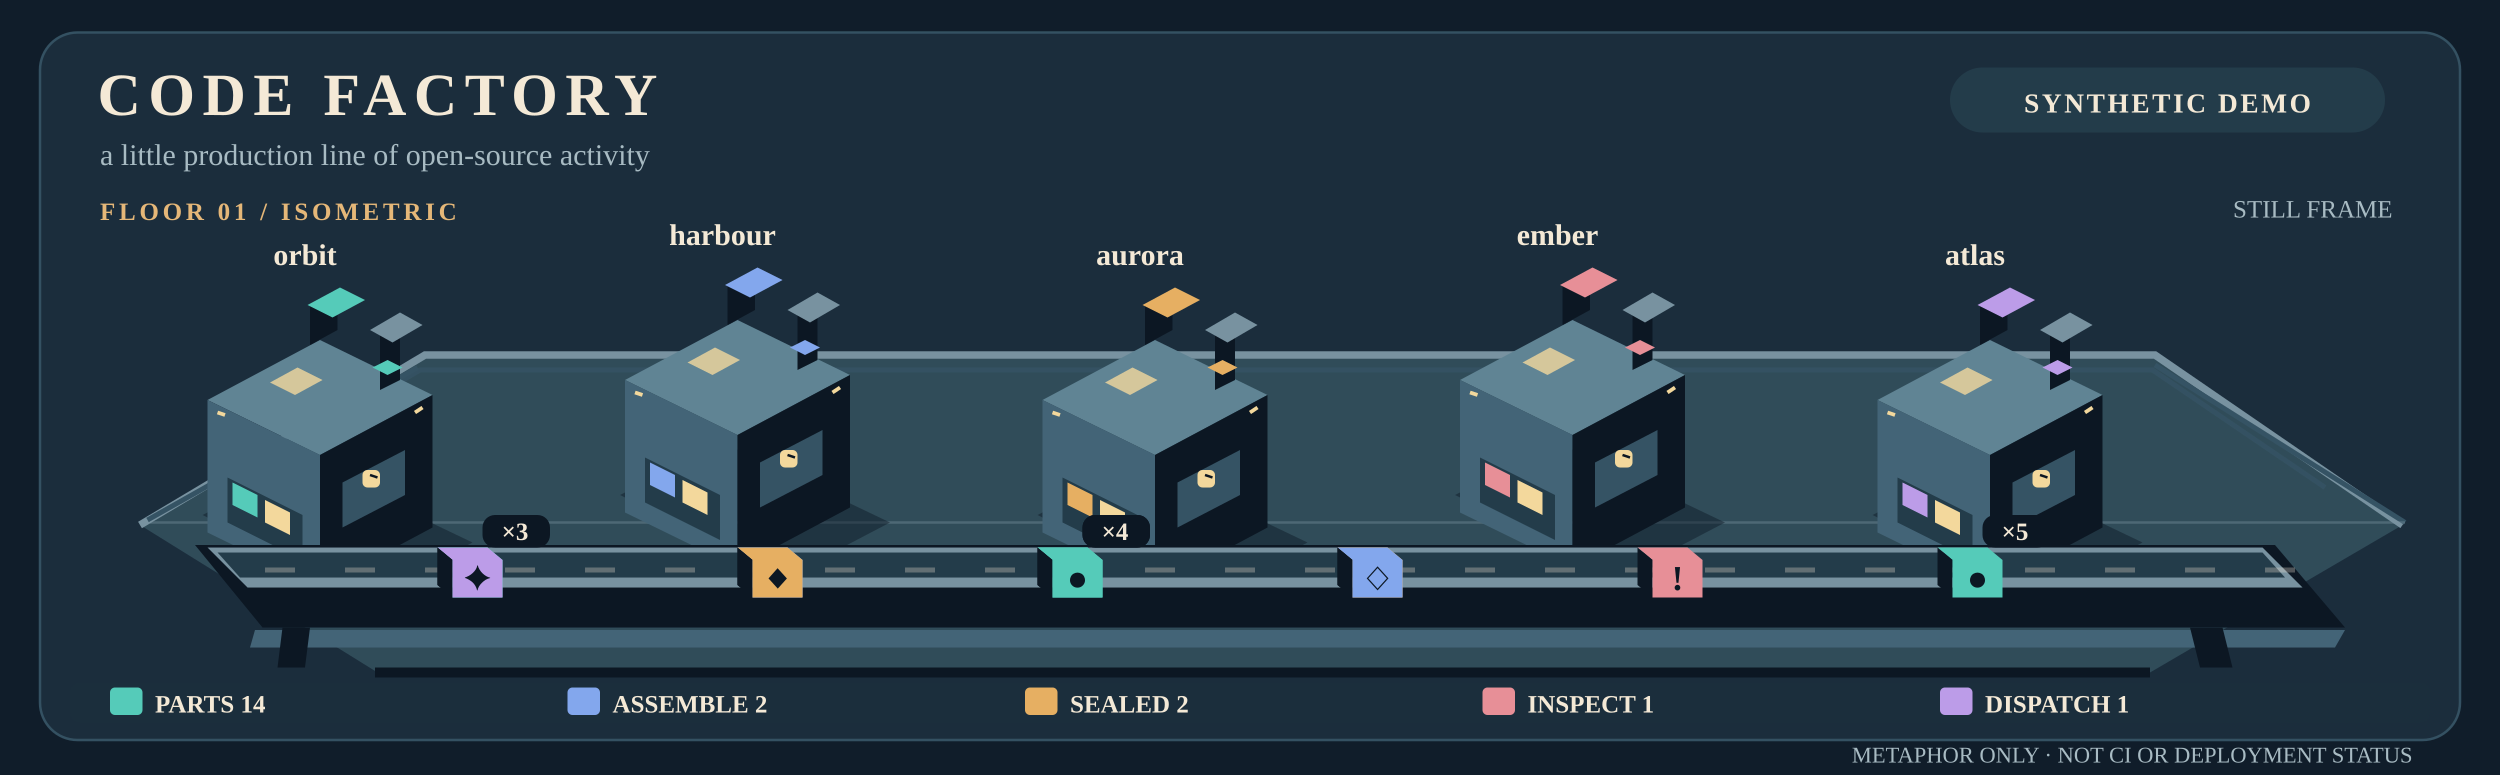
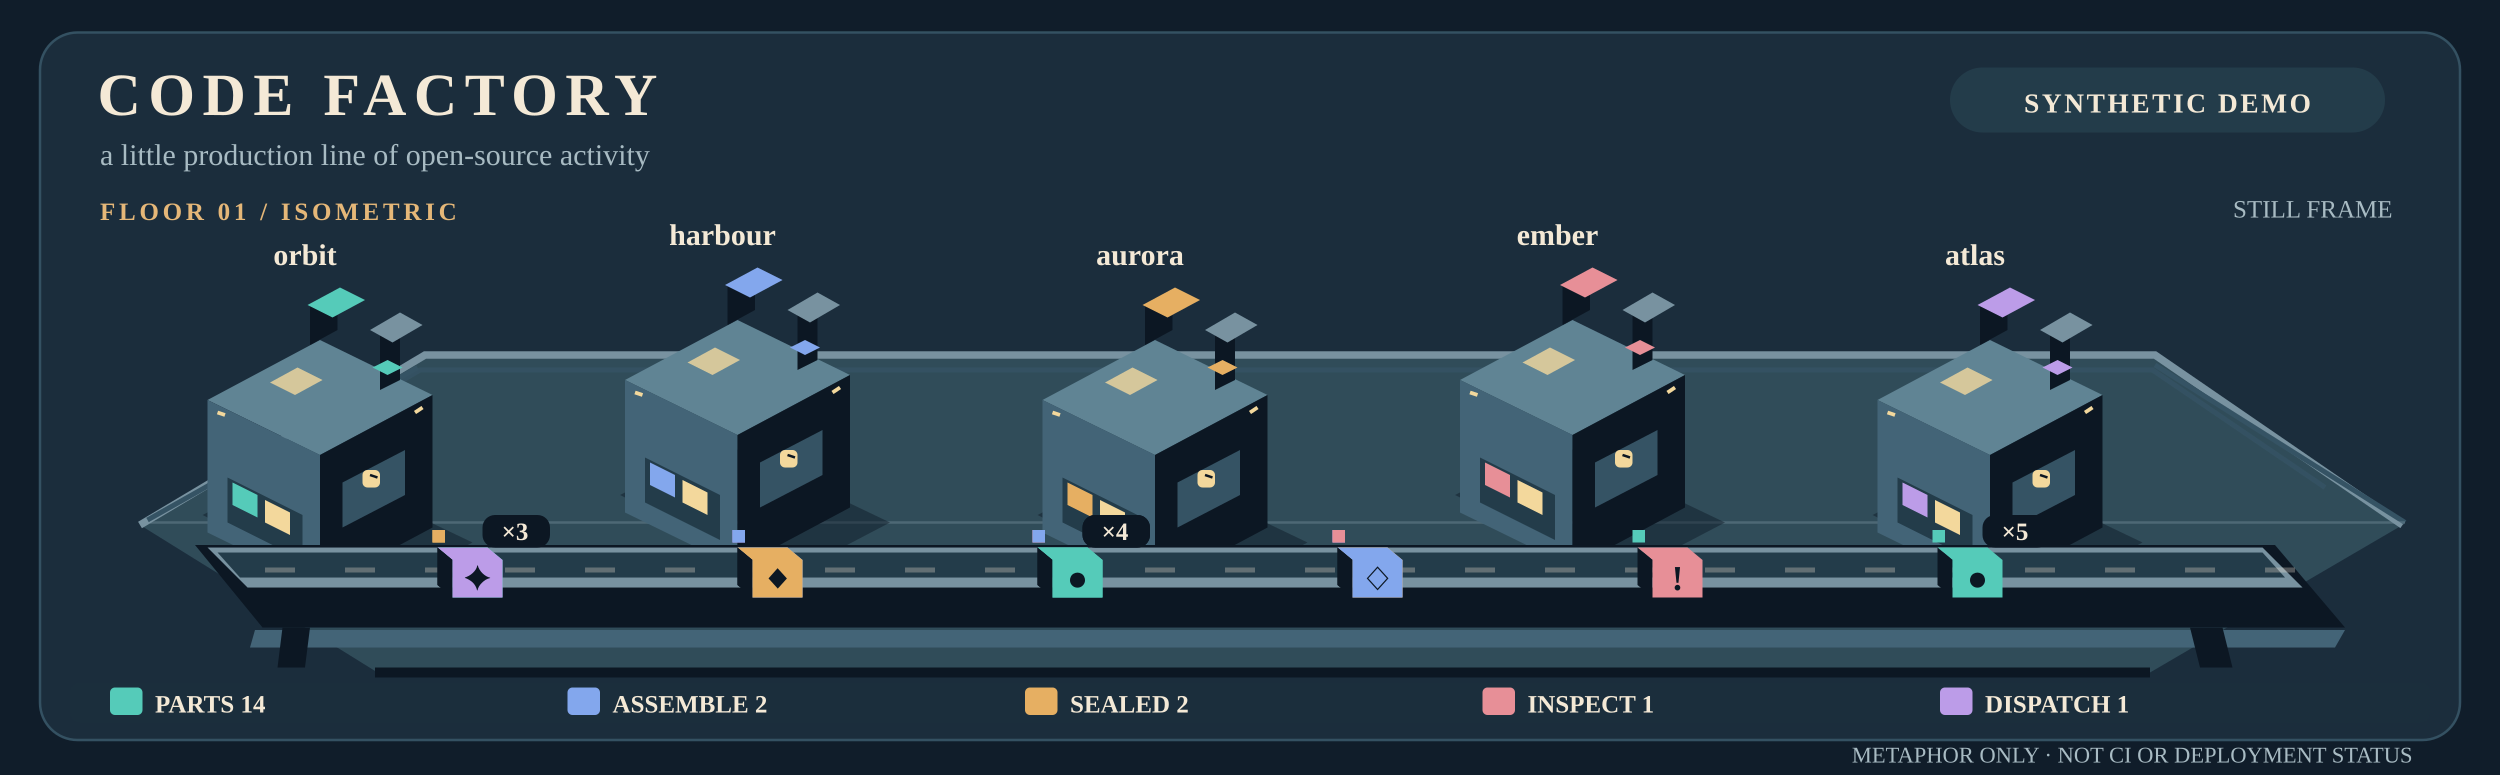
<svg xmlns="http://www.w3.org/2000/svg" width="1000" height="310" viewBox="0 0 1000 310" role="img" aria-labelledby="factory-title factory-desc">
  <defs>
    <pattern id="bolts" width="28" height="16" patternUnits="userSpaceOnUse">
      <path d="M0 14h6" stroke="#7892a0" opacity=".45" stroke-width="2" />
    </pattern>
    <clipPath id="belt-clip">
      <rect x="80" y="208" width="838" height="54" />
    </clipPath>
  </defs>
  <rect x="0" y="0" width="1000" height="310" rx="0" fill="#101d2a" />
  <rect x="16" y="13" width="968" height="283" rx="15" fill="#1b2e3c" stroke="#355364" stroke-width="1" opacity=".96" />
  <text x="39" y="46" font-size="24" fill="#f4e9d6" font-weight="900" letter-spacing="3">CODE FACTORY</text>
  <text x="40" y="66" font-size="12" fill="#a8bbc3">a little production line of open-source activity</text>
  <rect x="780" y="27" width="174" height="26" rx="13" fill="#233c4a" />
  <text x="867" y="45" font-size="11" fill="#f4e9d6" text-anchor="middle" font-weight="bold" letter-spacing="1">SYNTHETIC DEMO</text>
  <text x="40" y="88" font-size="10" fill="#e5b778" font-weight="bold" letter-spacing="1.5">FLOOR 01 / ISOMETRIC</text>
  <text x="957" y="87" font-size="10" fill="#a8bbc3" text-anchor="end">STILL FRAME</text>
  <path d="M56 210 L170 142 862 142 961 210 860 269 151 269 Z" fill="#304c59" />
  <path d="M56 210 L170 142 862 142 961 210" fill="none" stroke="#7892a0" stroke-width="3" />
  <path d="M150 269 L860 269" fill="none" stroke="#0c1723" stroke-width="4" />
  <path d="M88 195 l80 -47 693 0 69 47" fill="none" stroke="#355364" stroke-width="2" opacity=".8" />
  <path d="M59 208 L167 147 M962 209 L862 146" fill="none" stroke="#355364" stroke-width="2" />
  <path d="M60 209 L962 209" fill="none" stroke="#7892a0" stroke-width="1" opacity=".4" />
  <path d="M81 206 l41 -21 67 32 -42 22 z" fill="#0c1723" opacity=".45" />
  <path d="M83 160 l45 -24 45 22 -45 24 z" fill="#608494" />
  <path d="M83 160 l45 22 v53 l-45 -22 z" fill="#436477" />
  <path d="M128 182 l45 -24 v53 l-45 24 z" fill="#0c1723" />
  <path d="M91 191 l30 15 v18 l-30 -15 z" fill="#233c4a" />
  <path d="M137 193 l25 -13 v18 l-25 13 z" fill="#355364" />
  <path d="M93 193 l10 5 v9 l-10 -5 z" fill="#55cbb9" />
  <path d="M106 200 l10 5 v9 l-10 -5 z" fill="#f3d89c" />
  <path d="M124 138 l11 -6 v-16 l-11 6 z" fill="#0c1723" />
  <path d="M123 122 l13 -7 10 5 -13 7 z" fill="#55cbb9" />
  <path d="M152 156 l8 -4 v-23 l-8 4 z" fill="#0c1723" />
  <path d="M148 132 l12 -7 9 5 -12 7 z" fill="#7892a0" />
  <text x="122" y="106" font-size="12" fill="#f4e9d6" text-anchor="middle" font-weight="bold">orbit</text>
  <rect x="145" y="188" width="7" height="7" rx="2" fill="#f3d89c" />
  <path d="M148 190 l3 1" fill="none" stroke="#0c1723" stroke-width="1" />
  <path d="M87 165 l3 1 M166 165 l3 -2" fill="none" stroke="#f3d89c" stroke-width="1.5" />
  <path d="M149 147 l6 -3 6 3 -6 3z" fill="#55cbb9" />
  <path d="M108 153 l11 -6 10 5 -11 6z" fill="#f3d89c" opacity=".8" />
  <path d="M248 198 l41 -21 67 32 -42 22 z" fill="#0c1723" opacity=".45" />
  <path d="M250 152 l45 -24 45 22 -45 24 z" fill="#608494" />
  <path d="M250 152 l45 22 v53 l-45 -22 z" fill="#436477" />
  <path d="M295 174 l45 -24 v53 l-45 24 z" fill="#0c1723" />
  <path d="M258 183 l30 15 v18 l-30 -15 z" fill="#233c4a" />
  <path d="M304 185 l25 -13 v18 l-25 13 z" fill="#355364" />
  <path d="M260 185 l10 5 v9 l-10 -5 z" fill="#83a7ed" />
  <path d="M273 192 l10 5 v9 l-10 -5 z" fill="#f3d89c" />
  <path d="M291 130 l11 -6 v-16 l-11 6 z" fill="#0c1723" />
  <path d="M290 114 l13 -7 10 5 -13 7 z" fill="#83a7ed" />
  <path d="M319 148 l8 -4 v-23 l-8 4 z" fill="#0c1723" />
  <path d="M315 124 l12 -7 9 5 -12 7 z" fill="#7892a0" />
  <text x="289" y="98" font-size="12" fill="#f4e9d6" text-anchor="middle" font-weight="bold">harbour</text>
  <rect x="312" y="180" width="7" height="7" rx="2" fill="#f3d89c" />
  <path d="M315 182 l3 1" fill="none" stroke="#0c1723" stroke-width="1" />
  <path d="M254 157 l3 1 M333 157 l3 -2" fill="none" stroke="#f3d89c" stroke-width="1.5" />
  <path d="M316 139 l6 -3 6 3 -6 3z" fill="#83a7ed" />
  <path d="M275 145 l11 -6 10 5 -11 6z" fill="#f3d89c" opacity=".8" />
  <path d="M415 206 l41 -21 67 32 -42 22 z" fill="#0c1723" opacity=".45" />
  <path d="M417 160 l45 -24 45 22 -45 24 z" fill="#608494" />
  <path d="M417 160 l45 22 v53 l-45 -22 z" fill="#436477" />
  <path d="M462 182 l45 -24 v53 l-45 24 z" fill="#0c1723" />
  <path d="M425 191 l30 15 v18 l-30 -15 z" fill="#233c4a" />
  <path d="M471 193 l25 -13 v18 l-25 13 z" fill="#355364" />
  <path d="M427 193 l10 5 v9 l-10 -5 z" fill="#e6af62" />
  <path d="M440 200 l10 5 v9 l-10 -5 z" fill="#f3d89c" />
  <path d="M458 138 l11 -6 v-16 l-11 6 z" fill="#0c1723" />
  <path d="M457 122 l13 -7 10 5 -13 7 z" fill="#e6af62" />
  <path d="M486 156 l8 -4 v-23 l-8 4 z" fill="#0c1723" />
  <path d="M482 132 l12 -7 9 5 -12 7 z" fill="#7892a0" />
  <text x="456" y="106" font-size="12" fill="#f4e9d6" text-anchor="middle" font-weight="bold">aurora</text>
  <rect x="479" y="188" width="7" height="7" rx="2" fill="#f3d89c" />
  <path d="M482 190 l3 1" fill="none" stroke="#0c1723" stroke-width="1" />
  <path d="M421 165 l3 1 M500 165 l3 -2" fill="none" stroke="#f3d89c" stroke-width="1.5" />
  <path d="M483 147 l6 -3 6 3 -6 3z" fill="#e6af62" />
  <path d="M442 153 l11 -6 10 5 -11 6z" fill="#f3d89c" opacity=".8" />
  <path d="M582 198 l41 -21 67 32 -42 22 z" fill="#0c1723" opacity=".45" />
  <path d="M584 152 l45 -24 45 22 -45 24 z" fill="#608494" />
  <path d="M584 152 l45 22 v53 l-45 -22 z" fill="#436477" />
  <path d="M629 174 l45 -24 v53 l-45 24 z" fill="#0c1723" />
  <path d="M592 183 l30 15 v18 l-30 -15 z" fill="#233c4a" />
  <path d="M638 185 l25 -13 v18 l-25 13 z" fill="#355364" />
  <path d="M594 185 l10 5 v9 l-10 -5 z" fill="#e78f97" />
  <path d="M607 192 l10 5 v9 l-10 -5 z" fill="#f3d89c" />
  <path d="M625 130 l11 -6 v-16 l-11 6 z" fill="#0c1723" />
  <path d="M624 114 l13 -7 10 5 -13 7 z" fill="#e78f97" />
  <path d="M653 148 l8 -4 v-23 l-8 4 z" fill="#0c1723" />
  <path d="M649 124 l12 -7 9 5 -12 7 z" fill="#7892a0" />
  <text x="623" y="98" font-size="12" fill="#f4e9d6" text-anchor="middle" font-weight="bold">ember</text>
  <rect x="646" y="180" width="7" height="7" rx="2" fill="#f3d89c" />
  <path d="M649 182 l3 1" fill="none" stroke="#0c1723" stroke-width="1" />
  <path d="M588 157 l3 1 M667 157 l3 -2" fill="none" stroke="#f3d89c" stroke-width="1.5" />
  <path d="M650 139 l6 -3 6 3 -6 3z" fill="#e78f97" />
  <path d="M609 145 l11 -6 10 5 -11 6z" fill="#f3d89c" opacity=".8" />
  <path d="M749 206 l41 -21 67 32 -42 22 z" fill="#0c1723" opacity=".45" />
  <path d="M751 160 l45 -24 45 22 -45 24 z" fill="#608494" />
  <path d="M751 160 l45 22 v53 l-45 -22 z" fill="#436477" />
  <path d="M796 182 l45 -24 v53 l-45 24 z" fill="#0c1723" />
  <path d="M759 191 l30 15 v18 l-30 -15 z" fill="#233c4a" />
  <path d="M805 193 l25 -13 v18 l-25 13 z" fill="#355364" />
  <path d="M761 193 l10 5 v9 l-10 -5 z" fill="#bc9ce8" />
  <path d="M774 200 l10 5 v9 l-10 -5 z" fill="#f3d89c" />
  <path d="M792 138 l11 -6 v-16 l-11 6 z" fill="#0c1723" />
  <path d="M791 122 l13 -7 10 5 -13 7 z" fill="#bc9ce8" />
  <path d="M820 156 l8 -4 v-23 l-8 4 z" fill="#0c1723" />
  <path d="M816 132 l12 -7 9 5 -12 7 z" fill="#7892a0" />
  <text x="790" y="106" font-size="12" fill="#f4e9d6" text-anchor="middle" font-weight="bold">atlas</text>
  <rect x="813" y="188" width="7" height="7" rx="2" fill="#f3d89c" />
  <path d="M816 190 l3 1" fill="none" stroke="#0c1723" stroke-width="1" />
  <path d="M755 165 l3 1 M834 165 l3 -2" fill="none" stroke="#f3d89c" stroke-width="1.5" />
  <path d="M817 147 l6 -3 6 3 -6 3z" fill="#bc9ce8" />
  <path d="M776 153 l11 -6 10 5 -11 6z" fill="#f3d89c" opacity=".8" />
  <path d="M78 218 L910 218 938 251 105 251 Z" fill="#0c1723" />
  <path d="M83 219 L905 219 921 235 99 235 Z" fill="#7892a0" />
  <path d="M87 221 L905 221 914 231 96 231 Z" fill="#233c4a" />
  <path d="M102 252 L938 252 934 259 100 259 Z" fill="#436477" />
  <path d="M113 251 l11 0 -2 16 -11 0z M876 251 l13 0 4 16 -13 0z" fill="#0c1723" />
  <path d="M106 228 l12 0" fill="none" stroke="#f4e9d6" stroke-width="2" opacity=".30" />
  <path d="M138 228 l12 0" fill="none" stroke="#f4e9d6" stroke-width="2" opacity=".30" />
  <path d="M170 228 l12 0" fill="none" stroke="#f4e9d6" stroke-width="2" opacity=".30" />
  <path d="M202 228 l12 0" fill="none" stroke="#f4e9d6" stroke-width="2" opacity=".30" />
  <path d="M234 228 l12 0" fill="none" stroke="#f4e9d6" stroke-width="2" opacity=".30" />
  <path d="M266 228 l12 0" fill="none" stroke="#f4e9d6" stroke-width="2" opacity=".30" />
  <path d="M298 228 l12 0" fill="none" stroke="#f4e9d6" stroke-width="2" opacity=".30" />
  <path d="M330 228 l12 0" fill="none" stroke="#f4e9d6" stroke-width="2" opacity=".30" />
  <path d="M362 228 l12 0" fill="none" stroke="#f4e9d6" stroke-width="2" opacity=".30" />
  <path d="M394 228 l12 0" fill="none" stroke="#f4e9d6" stroke-width="2" opacity=".30" />
  <path d="M426 228 l12 0" fill="none" stroke="#f4e9d6" stroke-width="2" opacity=".30" />
  <path d="M458 228 l12 0" fill="none" stroke="#f4e9d6" stroke-width="2" opacity=".30" />
  <path d="M490 228 l12 0" fill="none" stroke="#f4e9d6" stroke-width="2" opacity=".30" />
  <path d="M522 228 l12 0" fill="none" stroke="#f4e9d6" stroke-width="2" opacity=".30" />
  <path d="M554 228 l12 0" fill="none" stroke="#f4e9d6" stroke-width="2" opacity=".30" />
  <path d="M586 228 l12 0" fill="none" stroke="#f4e9d6" stroke-width="2" opacity=".30" />
  <path d="M618 228 l12 0" fill="none" stroke="#f4e9d6" stroke-width="2" opacity=".30" />
  <path d="M650 228 l12 0" fill="none" stroke="#f4e9d6" stroke-width="2" opacity=".30" />
  <path d="M682 228 l12 0" fill="none" stroke="#f4e9d6" stroke-width="2" opacity=".30" />
  <path d="M714 228 l12 0" fill="none" stroke="#f4e9d6" stroke-width="2" opacity=".30" />
  <path d="M746 228 l12 0" fill="none" stroke="#f4e9d6" stroke-width="2" opacity=".30" />
  <path d="M778 228 l12 0" fill="none" stroke="#f4e9d6" stroke-width="2" opacity=".30" />
  <path d="M810 228 l12 0" fill="none" stroke="#f4e9d6" stroke-width="2" opacity=".30" />
  <path d="M842 228 l12 0" fill="none" stroke="#f4e9d6" stroke-width="2" opacity=".30" />
  <path d="M874 228 l12 0" fill="none" stroke="#f4e9d6" stroke-width="2" opacity=".30" />
  <path d="M906 228 l12 0" fill="none" stroke="#f4e9d6" stroke-width="2" opacity=".30" />
  <g transform="translate(185 227)">
    <path d="M-10 -8 l20 0 6 5 -20 0z" fill="#55cbb9" />
    <path d="M-10 -8 l6 5 v15 l-6 -5z" fill="#0c1723" />
    <path d="M-4 -3 l20 0 v15 l-20 0z" fill="#55cbb9" />
    <text x="6" y="9" font-size="14" fill="#0c1723" text-anchor="middle" font-weight="900">●</text>
+     <rect x="-12" y="-15" width="5" height="5" rx="0" fill="#e6af62" />
    <rect x="8" y="-21" width="27" height="13" rx="5" fill="#0c1723" />
    <text x="21" y="-11" font-size="10" fill="#f4e9d6" text-anchor="middle" font-weight="bold">×3</text>
  </g>
  <g transform="translate(305 227)">
    <path d="M-10 -8 l20 0 6 5 -20 0z" fill="#83a7ed" />
    <path d="M-10 -8 l6 5 v15 l-6 -5z" fill="#0c1723" />
    <path d="M-4 -3 l20 0 v15 l-20 0z" fill="#83a7ed" />
    <text x="6" y="9" font-size="14" fill="#0c1723" text-anchor="middle" font-weight="900">◇</text>
+     <rect x="-12" y="-15" width="5" height="5" rx="0" fill="#bc9ce8" />
  </g>
  <g transform="translate(425 227)">
    <path d="M-10 -8 l20 0 6 5 -20 0z" fill="#55cbb9" />
    <path d="M-10 -8 l6 5 v15 l-6 -5z" fill="#0c1723" />
    <path d="M-4 -3 l20 0 v15 l-20 0z" fill="#55cbb9" />
    <text x="6" y="9" font-size="14" fill="#0c1723" text-anchor="middle" font-weight="900">●</text>
+     <rect x="-12" y="-15" width="5" height="5" rx="0" fill="#e78f97" />
    <rect x="8" y="-21" width="27" height="13" rx="5" fill="#0c1723" />
    <text x="21" y="-11" font-size="10" fill="#f4e9d6" text-anchor="middle" font-weight="bold">×2</text>
  </g>
  <g transform="translate(545 227)">
    <path d="M-10 -8 l20 0 6 5 -20 0z" fill="#e6af62" />
    <path d="M-10 -8 l6 5 v15 l-6 -5z" fill="#0c1723" />
    <path d="M-4 -3 l20 0 v15 l-20 0z" fill="#e6af62" />
    <text x="6" y="9" font-size="14" fill="#0c1723" text-anchor="middle" font-weight="900">◆</text>
+     <rect x="-12" y="-15" width="5" height="5" rx="0" fill="#bc9ce8" />
  </g>
  <g transform="translate(665 227)">
    <path d="M-10 -8 l20 0 6 5 -20 0z" fill="#e78f97" />
    <path d="M-10 -8 l6 5 v15 l-6 -5z" fill="#0c1723" />
    <path d="M-4 -3 l20 0 v15 l-20 0z" fill="#e78f97" />
    <text x="6" y="9" font-size="14" fill="#0c1723" text-anchor="middle" font-weight="900">!</text>
+     <rect x="-12" y="-15" width="5" height="5" rx="0" fill="#55cbb9" />
  </g>
  <g transform="translate(785 227)">
    <path d="M-10 -8 l20 0 6 5 -20 0z" fill="#55cbb9" />
    <path d="M-10 -8 l6 5 v15 l-6 -5z" fill="#0c1723" />
    <path d="M-4 -3 l20 0 v15 l-20 0z" fill="#55cbb9" />
    <text x="6" y="9" font-size="14" fill="#0c1723" text-anchor="middle" font-weight="900">●</text>
+     <rect x="-12" y="-15" width="5" height="5" rx="0" fill="#55cbb9" />
    <rect x="8" y="-21" width="27" height="13" rx="5" fill="#0c1723" />
    <text x="21" y="-11" font-size="10" fill="#f4e9d6" text-anchor="middle" font-weight="bold">×5</text>
  </g>
  <g transform="translate(185 227)">
    <path d="M-10 -8 l20 0 6 5 -20 0z" fill="#bc9ce8" />
    <path d="M-10 -8 l6 5 v15 l-6 -5z" fill="#0c1723" />
    <path d="M-4 -3 l20 0 v15 l-20 0z" fill="#bc9ce8" />
    <text x="6" y="9" font-size="14" fill="#0c1723" text-anchor="middle" font-weight="900">✦</text>
+     <rect x="-12" y="-15" width="5" height="5" rx="0" fill="#e6af62" />
  </g>
  <g transform="translate(305 227)">
    <path d="M-10 -8 l20 0 6 5 -20 0z" fill="#e6af62" />
    <path d="M-10 -8 l6 5 v15 l-6 -5z" fill="#0c1723" />
    <path d="M-4 -3 l20 0 v15 l-20 0z" fill="#e6af62" />
    <text x="6" y="9" font-size="14" fill="#0c1723" text-anchor="middle" font-weight="900">◆</text>
+     <rect x="-12" y="-15" width="5" height="5" rx="0" fill="#83a7ed" />
  </g>
  <g transform="translate(425 227)">
    <path d="M-10 -8 l20 0 6 5 -20 0z" fill="#55cbb9" />
    <path d="M-10 -8 l6 5 v15 l-6 -5z" fill="#0c1723" />
    <path d="M-4 -3 l20 0 v15 l-20 0z" fill="#55cbb9" />
    <text x="6" y="9" font-size="14" fill="#0c1723" text-anchor="middle" font-weight="900">●</text>
+     <rect x="-12" y="-15" width="5" height="5" rx="0" fill="#83a7ed" />
    <rect x="8" y="-21" width="27" height="13" rx="5" fill="#0c1723" />
    <text x="21" y="-11" font-size="10" fill="#f4e9d6" text-anchor="middle" font-weight="bold">×4</text>
  </g>
  <g transform="translate(545 227)">
    <path d="M-10 -8 l20 0 6 5 -20 0z" fill="#83a7ed" />
    <path d="M-10 -8 l6 5 v15 l-6 -5z" fill="#0c1723" />
    <path d="M-4 -3 l20 0 v15 l-20 0z" fill="#83a7ed" />
    <text x="6" y="9" font-size="14" fill="#0c1723" text-anchor="middle" font-weight="900">◇</text>
+     <rect x="-12" y="-15" width="5" height="5" rx="0" fill="#e78f97" />
  </g>
  <rect x="28" y="273" width="944" height="16" rx="4" fill="#1b2e3c" />
  <rect x="44" y="275" width="13" height="11" rx="2" fill="#55cbb9" />
  <text x="62" y="285" font-size="10" fill="#f4e9d6" font-weight="bold">PARTS  14</text>
  <rect x="227" y="275" width="13" height="11" rx="2" fill="#83a7ed" />
  <text x="245" y="285" font-size="10" fill="#f4e9d6" font-weight="bold">ASSEMBLE  2</text>
  <rect x="410" y="275" width="13" height="11" rx="2" fill="#e6af62" />
  <text x="428" y="285" font-size="10" fill="#f4e9d6" font-weight="bold">SEALED  2</text>
  <rect x="593" y="275" width="13" height="11" rx="2" fill="#e78f97" />
  <text x="611" y="285" font-size="10" fill="#f4e9d6" font-weight="bold">INSPECT  1</text>
  <rect x="776" y="275" width="13" height="11" rx="2" fill="#bc9ce8" />
  <text x="794" y="285" font-size="10" fill="#f4e9d6" font-weight="bold">DISPATCH  1</text>
  <text x="965" y="305" font-size="9" fill="#a8bbc3" text-anchor="end">METAPHOR ONLY · NOT CI OR DEPLOYMENT STATUS</text>
</svg>
